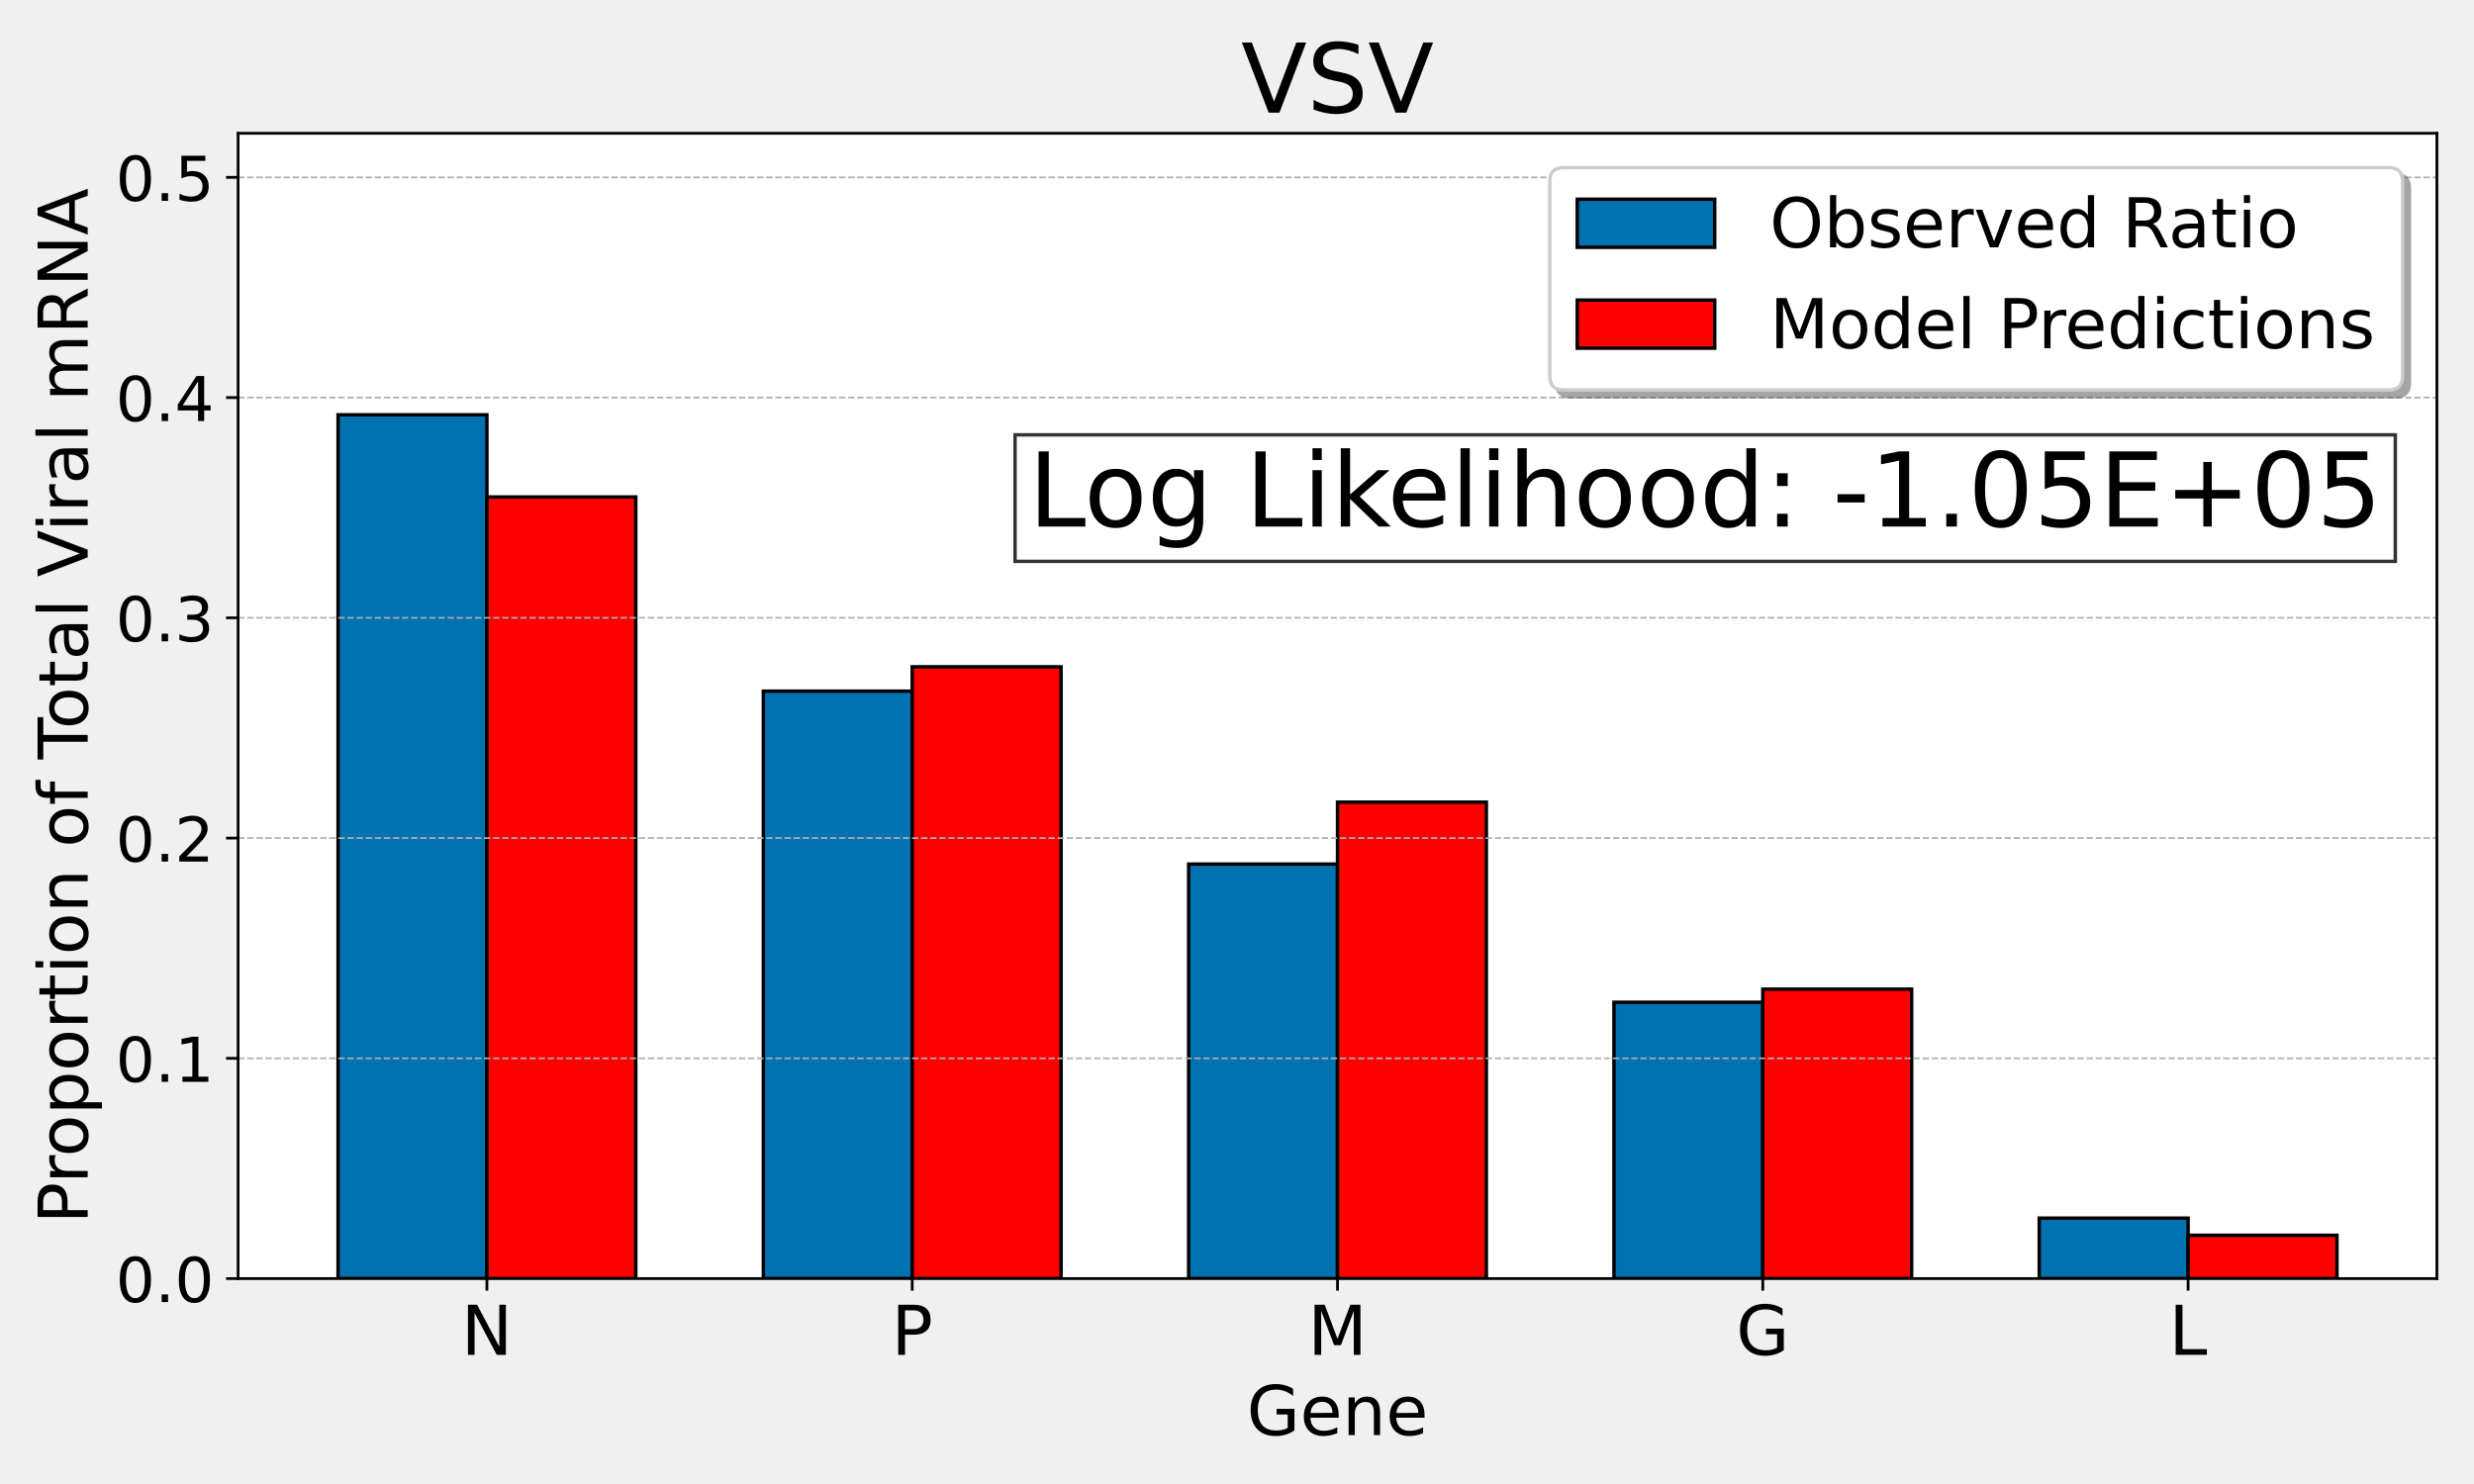
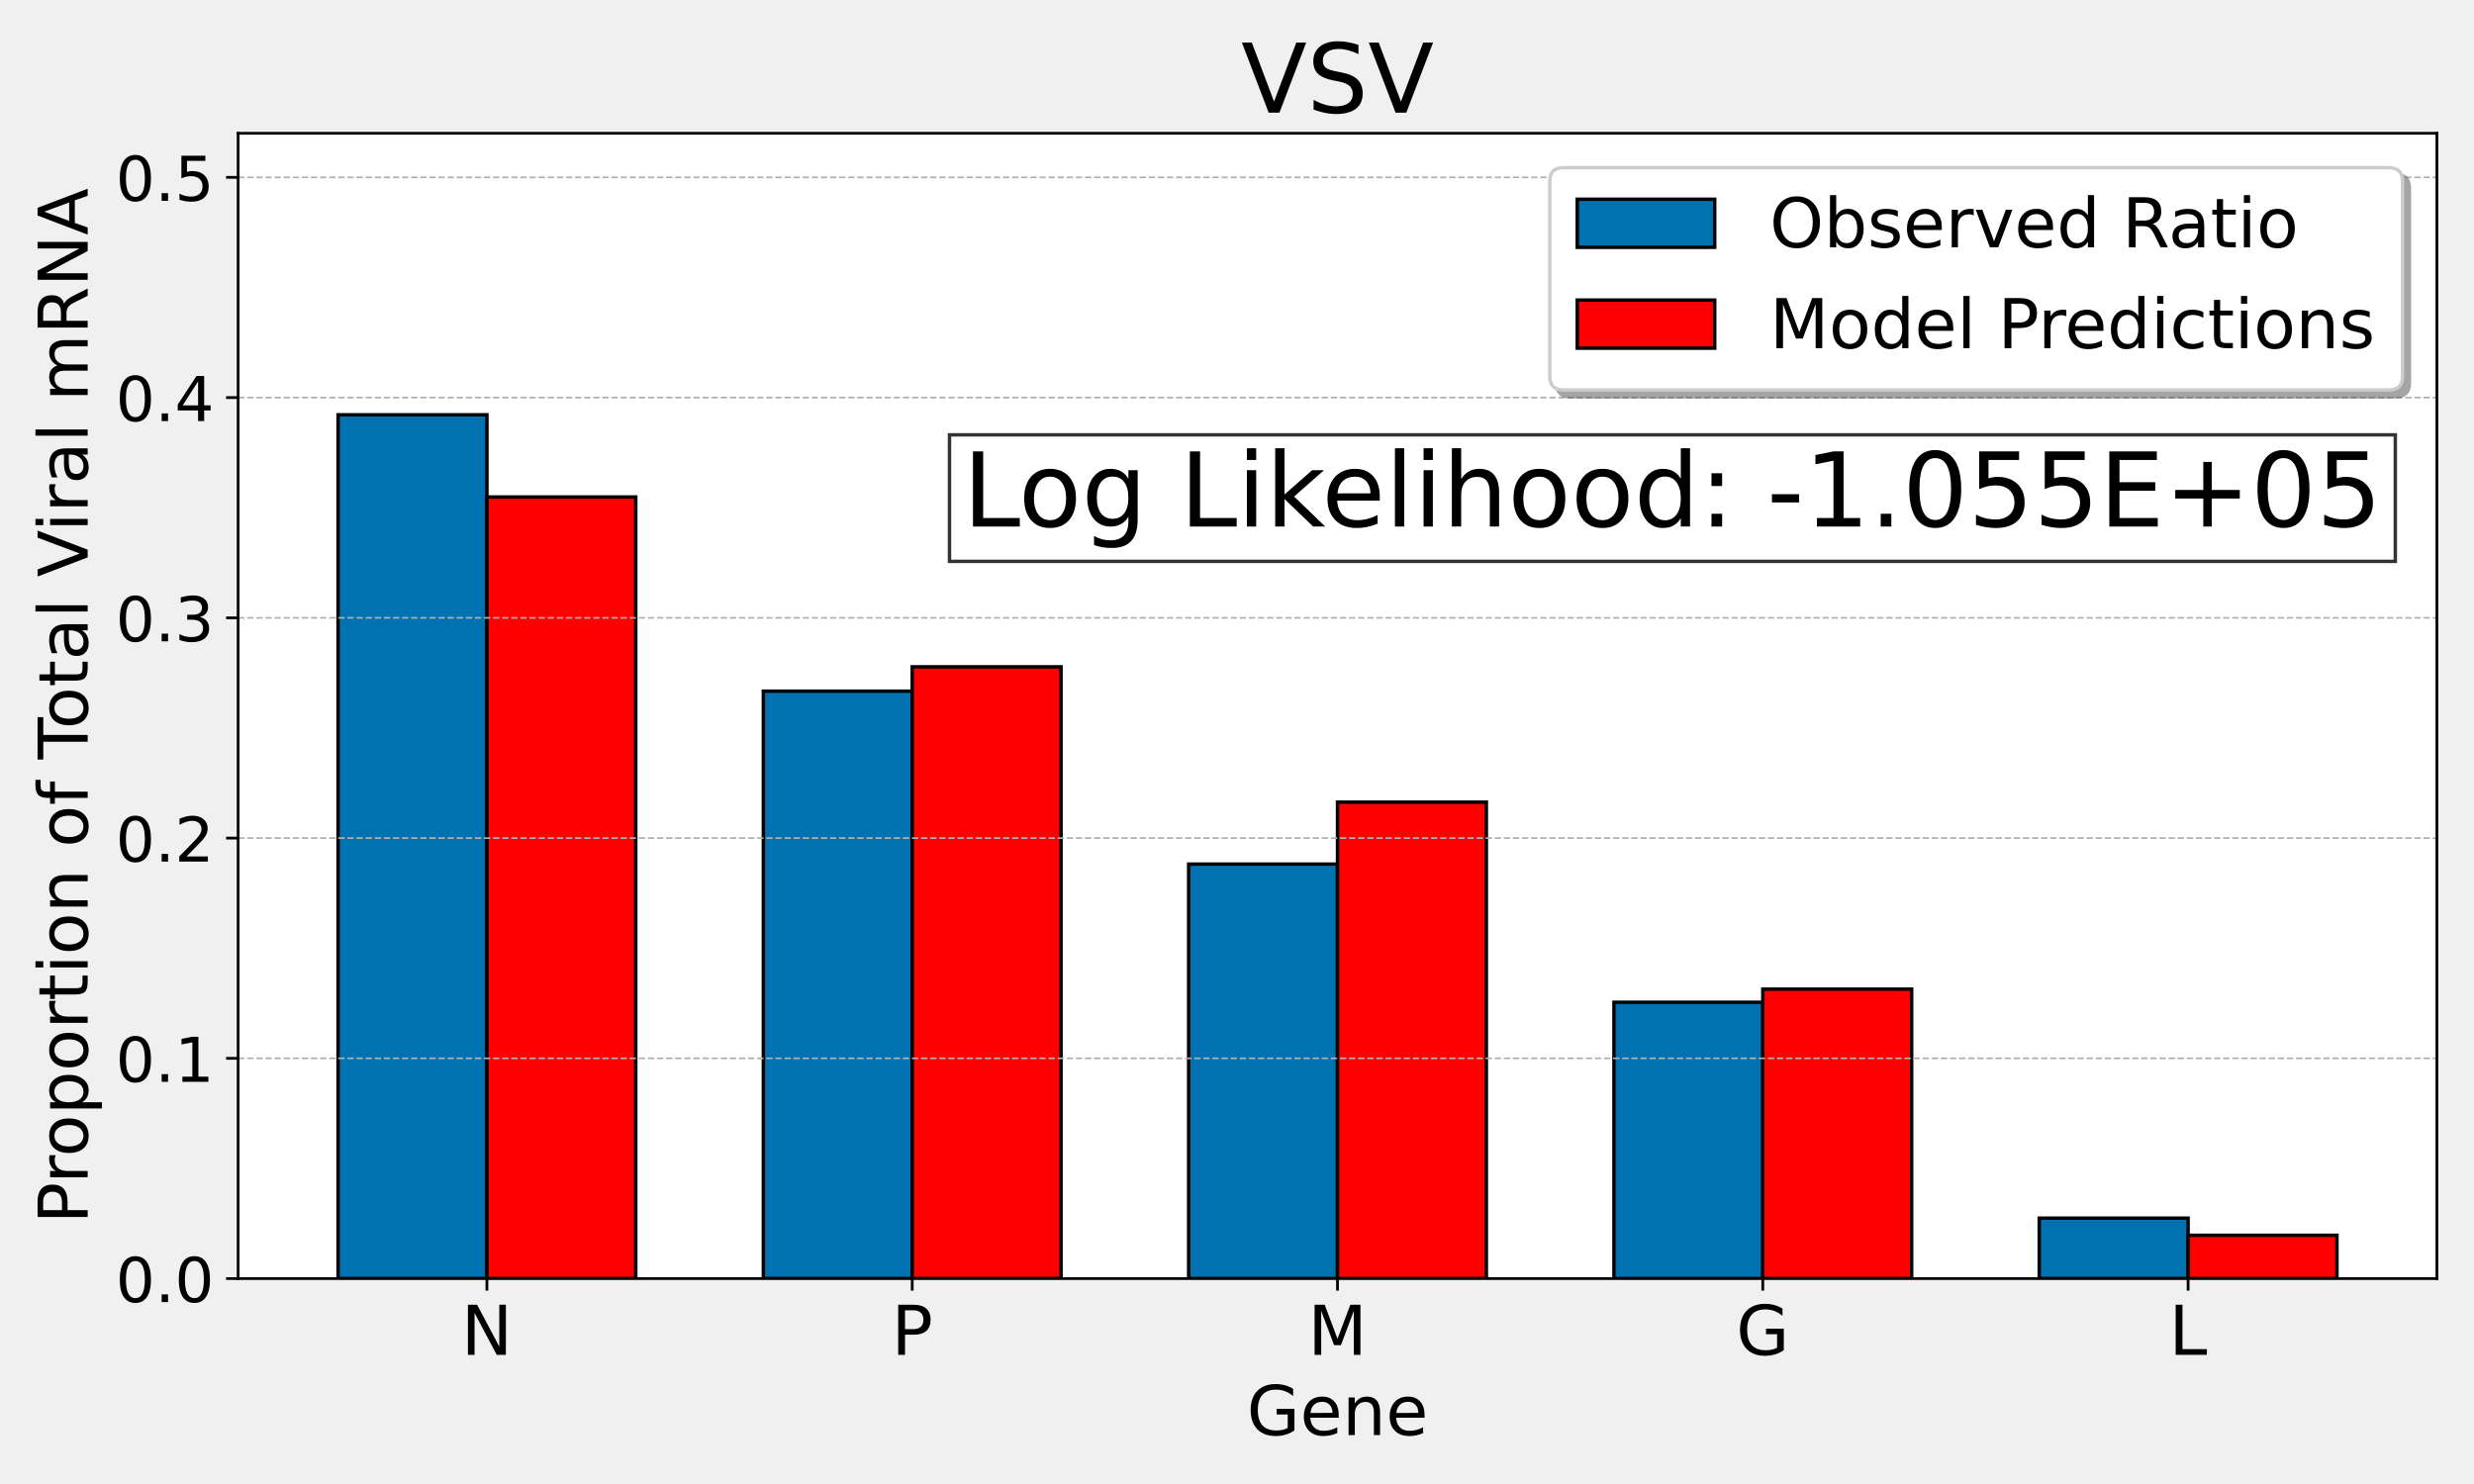
<svg xmlns="http://www.w3.org/2000/svg" xmlns:xlink="http://www.w3.org/1999/xlink" width="720pt" height="432pt" viewBox="0 0 720 432" version="1.1">
  <defs>
    <style type="text/css">*{stroke-linejoin: round; stroke-linecap: butt}</style>
  </defs>
  <g id="figure_1">
    <g id="patch_1">
      <path d="M 0 432  L 720 432  L 720 0  L 0 0  L 0 432  z " style="fill: none" />
    </g>
    <g id="axes_1">
      <g id="patch_2">
        <path d="M 69.3 372.2  L 709.2 372.2  L 709.2 38.8  L 69.3 38.8  z " style="fill: #ffffff" />
      </g>
      <g id="patch_3">
-         <path d="M 98.386 372.2  L 141.706 372.2  L 141.706 120.756  L 98.386 120.756  z " clip-path="url(#p3ef6a6a07a)" style="fill: #0072b2; stroke: #000000; stroke-linejoin: miter" />
+         <path d="M 98.386 372.2  L 141.706 372.2  L 141.706 120.756  L 98.386 120.756  z " clip-path="url(#p1a74d614e2)" style="fill: #0072b2; stroke: #000000; stroke-linejoin: miter" />
      </g>
      <g id="patch_4">
-         <path d="M 222.158 372.2  L 265.478 372.2  L 265.478 201.202  L 222.158 201.202  z " clip-path="url(#p3ef6a6a07a)" style="fill: #0072b2; stroke: #000000; stroke-linejoin: miter" />
+         <path d="M 222.158 372.2  L 265.478 372.2  L 265.478 201.202  L 222.158 201.202  z " clip-path="url(#p1a74d614e2)" style="fill: #0072b2; stroke: #000000; stroke-linejoin: miter" />
      </g>
      <g id="patch_5">
-         <path d="M 345.93 372.2  L 389.25 372.2  L 389.25 251.532  L 345.93 251.532  z " clip-path="url(#p3ef6a6a07a)" style="fill: #0072b2; stroke: #000000; stroke-linejoin: miter" />
+         <path d="M 345.93 372.2  L 389.25 372.2  L 389.25 251.532  L 345.93 251.532  z " clip-path="url(#p1a74d614e2)" style="fill: #0072b2; stroke: #000000; stroke-linejoin: miter" />
      </g>
      <g id="patch_6">
-         <path d="M 469.702 372.2  L 513.022 372.2  L 513.022 291.754  L 469.702 291.754  z " clip-path="url(#p3ef6a6a07a)" style="fill: #0072b2; stroke: #000000; stroke-linejoin: miter" />
+         <path d="M 469.702 372.2  L 513.022 372.2  L 513.022 291.754  L 469.702 291.754  z " clip-path="url(#p1a74d614e2)" style="fill: #0072b2; stroke: #000000; stroke-linejoin: miter" />
      </g>
      <g id="patch_7">
-         <path d="M 593.473 372.2  L 636.794 372.2  L 636.794 354.603  L 593.473 354.603  z " clip-path="url(#p3ef6a6a07a)" style="fill: #0072b2; stroke: #000000; stroke-linejoin: miter" />
+         <path d="M 593.473 372.2  L 636.794 372.2  L 636.794 354.603  L 593.473 354.603  z " clip-path="url(#p1a74d614e2)" style="fill: #0072b2; stroke: #000000; stroke-linejoin: miter" />
      </g>
      <g id="patch_8">
-         <path d="M 141.706 372.2  L 185.027 372.2  L 185.027 144.679  L 141.706 144.679  z " clip-path="url(#p3ef6a6a07a)" style="fill: #ff0000; stroke: #000000; stroke-linejoin: miter" />
+         <path d="M 141.706 372.2  L 185.027 372.2  L 185.027 144.679  L 141.706 144.679  z " clip-path="url(#p1a74d614e2)" style="fill: #ff0000; stroke: #000000; stroke-linejoin: miter" />
      </g>
      <g id="patch_9">
-         <path d="M 265.478 372.2  L 308.798 372.2  L 308.798 194.116  L 265.478 194.116  z " clip-path="url(#p3ef6a6a07a)" style="fill: #ff0000; stroke: #000000; stroke-linejoin: miter" />
+         <path d="M 265.478 372.2  L 308.798 372.2  L 308.798 194.116  L 265.478 194.116  z " clip-path="url(#p1a74d614e2)" style="fill: #ff0000; stroke: #000000; stroke-linejoin: miter" />
      </g>
      <g id="patch_10">
-         <path d="M 389.25 372.2  L 432.57 372.2  L 432.57 233.515  L 389.25 233.515  z " clip-path="url(#p3ef6a6a07a)" style="fill: #ff0000; stroke: #000000; stroke-linejoin: miter" />
+         <path d="M 389.25 372.2  L 432.57 372.2  L 432.57 233.515  L 389.25 233.515  z " clip-path="url(#p1a74d614e2)" style="fill: #ff0000; stroke: #000000; stroke-linejoin: miter" />
      </g>
      <g id="patch_11">
-         <path d="M 513.022 372.2  L 556.342 372.2  L 556.342 287.941  L 513.022 287.941  z " clip-path="url(#p3ef6a6a07a)" style="fill: #ff0000; stroke: #000000; stroke-linejoin: miter" />
+         <path d="M 513.022 372.2  L 556.342 372.2  L 556.342 287.941  L 513.022 287.941  z " clip-path="url(#p1a74d614e2)" style="fill: #ff0000; stroke: #000000; stroke-linejoin: miter" />
      </g>
      <g id="patch_12">
-         <path d="M 636.794 372.2  L 680.114 372.2  L 680.114 359.595  L 636.794 359.595  z " clip-path="url(#p3ef6a6a07a)" style="fill: #ff0000; stroke: #000000; stroke-linejoin: miter" />
+         <path d="M 636.794 372.2  L 680.114 372.2  L 680.114 359.595  L 636.794 359.595  z " clip-path="url(#p1a74d614e2)" style="fill: #ff0000; stroke: #000000; stroke-linejoin: miter" />
      </g>
      <g id="matplotlib.axis_1">
        <g id="xtick_1">
          <g id="line2d_1">
            <defs>
-               <path id="mdb7f38d829" d="M 0 0  L 0 3.5  " style="stroke: #000000; stroke-width: 0.8" />
-             </defs>
-             <g>
-               <use xlink:href="#mdb7f38d829" x="141.706" y="372.2" style="stroke: #000000; stroke-width: 0.8" />
+               <path id="mdb0100db55" d="M 0 0  L 0 3.5  " style="stroke: #000000; stroke-width: 0.8" />
+             </defs>
+             <g>
+               <use xlink:href="#mdb0100db55" x="141.706" y="372.2" style="stroke: #000000; stroke-width: 0.8" />
            </g>
          </g>
          <g id="text_1">
            <g transform="translate(134.2252 394.3969) scale(0.2 -0.2)">
              <defs>
                <path id="DejaVuSans-4e" d="M 628 4666  L 1478 4666  L 3547 763  L 3547 4666  L 4159 4666  L 4159 0  L 3309 0  L 1241 3903  L 1241 0  L 628 0  L 628 4666  z " transform="scale(0.015625)" />
              </defs>
              <use xlink:href="#DejaVuSans-4e" />
            </g>
          </g>
        </g>
        <g id="xtick_2">
          <g id="line2d_2">
            <g>
-               <use xlink:href="#mdb7f38d829" x="265.478" y="372.2" style="stroke: #000000; stroke-width: 0.8" />
+               <use xlink:href="#mdb0100db55" x="265.478" y="372.2" style="stroke: #000000; stroke-width: 0.8" />
            </g>
          </g>
          <g id="text_2">
            <g transform="translate(259.4486 394.3969) scale(0.2 -0.2)">
              <defs>
                <path id="DejaVuSans-50" d="M 1259 4147  L 1259 2394  L 2053 2394  Q 2494 2394 2734 2622  Q 2975 2850 2975 3272  Q 2975 3691 2734 3919  Q 2494 4147 2053 4147  L 1259 4147  z M 628 4666  L 2053 4666  Q 2838 4666 3239 4311  Q 3641 3956 3641 3272  Q 3641 2581 3239 2228  Q 2838 1875 2053 1875  L 1259 1875  L 1259 0  L 628 0  L 628 4666  z " transform="scale(0.015625)" />
              </defs>
              <use xlink:href="#DejaVuSans-50" />
            </g>
          </g>
        </g>
        <g id="xtick_3">
          <g id="line2d_3">
            <g>
-               <use xlink:href="#mdb7f38d829" x="389.25" y="372.2" style="stroke: #000000; stroke-width: 0.8" />
+               <use xlink:href="#mdb0100db55" x="389.25" y="372.2" style="stroke: #000000; stroke-width: 0.8" />
            </g>
          </g>
          <g id="text_3">
            <g transform="translate(380.6219 394.3969) scale(0.2 -0.2)">
              <defs>
                <path id="DejaVuSans-4d" d="M 628 4666  L 1569 4666  L 2759 1491  L 3956 4666  L 4897 4666  L 4897 0  L 4281 0  L 4281 4097  L 3078 897  L 2444 897  L 1241 4097  L 1241 0  L 628 0  L 628 4666  z " transform="scale(0.015625)" />
              </defs>
              <use xlink:href="#DejaVuSans-4d" />
            </g>
          </g>
        </g>
        <g id="xtick_4">
          <g id="line2d_4">
            <g>
-               <use xlink:href="#mdb7f38d829" x="513.022" y="372.2" style="stroke: #000000; stroke-width: 0.8" />
+               <use xlink:href="#mdb0100db55" x="513.022" y="372.2" style="stroke: #000000; stroke-width: 0.8" />
            </g>
          </g>
          <g id="text_4">
            <g transform="translate(505.2733 394.3969) scale(0.2 -0.2)">
              <defs>
                <path id="DejaVuSans-47" d="M 3809 666  L 3809 1919  L 2778 1919  L 2778 2438  L 4434 2438  L 4434 434  Q 4069 175 3628 42  Q 3188 -91 2688 -91  Q 1594 -91 976 548  Q 359 1188 359 2328  Q 359 3472 976 4111  Q 1594 4750 2688 4750  Q 3144 4750 3555 4637  Q 3966 4525 4313 4306  L 4313 3634  Q 3963 3931 3569 4081  Q 3175 4231 2741 4231  Q 1884 4231 1454 3753  Q 1025 3275 1025 2328  Q 1025 1384 1454 906  Q 1884 428 2741 428  Q 3075 428 3337 486  Q 3600 544 3809 666  z " transform="scale(0.015625)" />
              </defs>
              <use xlink:href="#DejaVuSans-47" />
            </g>
          </g>
        </g>
        <g id="xtick_5">
          <g id="line2d_5">
            <g>
-               <use xlink:href="#mdb7f38d829" x="636.794" y="372.2" style="stroke: #000000; stroke-width: 0.8" />
+               <use xlink:href="#mdb0100db55" x="636.794" y="372.2" style="stroke: #000000; stroke-width: 0.8" />
            </g>
          </g>
          <g id="text_5">
            <g transform="translate(631.2216 394.3969) scale(0.2 -0.2)">
              <defs>
                <path id="DejaVuSans-4c" d="M 628 4666  L 1259 4666  L 1259 531  L 3531 531  L 3531 0  L 628 0  L 628 4666  z " transform="scale(0.015625)" />
              </defs>
              <use xlink:href="#DejaVuSans-4c" />
            </g>
          </g>
        </g>
        <g id="text_6">
          <g transform="translate(362.8578 417.7531) scale(0.2 -0.2)">
            <defs>
              <path id="DejaVuSans-65" d="M 3597 1894  L 3597 1613  L 953 1613  Q 991 1019 1311 708  Q 1631 397 2203 397  Q 2534 397 2845 478  Q 3156 559 3463 722  L 3463 178  Q 3153 47 2828 -22  Q 2503 -91 2169 -91  Q 1331 -91 842 396  Q 353 884 353 1716  Q 353 2575 817 3079  Q 1281 3584 2069 3584  Q 2775 3584 3186 3129  Q 3597 2675 3597 1894  z M 3022 2063  Q 3016 2534 2758 2815  Q 2500 3097 2075 3097  Q 1594 3097 1305 2825  Q 1016 2553 972 2059  L 3022 2063  z " transform="scale(0.015625)" />
              <path id="DejaVuSans-6e" d="M 3513 2113  L 3513 0  L 2938 0  L 2938 2094  Q 2938 2591 2744 2837  Q 2550 3084 2163 3084  Q 1697 3084 1428 2787  Q 1159 2491 1159 1978  L 1159 0  L 581 0  L 581 3500  L 1159 3500  L 1159 2956  Q 1366 3272 1645 3428  Q 1925 3584 2291 3584  Q 2894 3584 3203 3211  Q 3513 2838 3513 2113  z " transform="scale(0.015625)" />
            </defs>
            <use xlink:href="#DejaVuSans-47" />
            <use xlink:href="#DejaVuSans-65" x="77.49" />
            <use xlink:href="#DejaVuSans-6e" x="139.014" />
            <use xlink:href="#DejaVuSans-65" x="202.393" />
          </g>
        </g>
      </g>
      <g id="matplotlib.axis_2">
        <g id="ytick_1">
          <g id="line2d_6">
-             <path d="M 69.3 372.2  L 709.2 372.2  " clip-path="url(#p3ef6a6a07a)" style="fill: none; stroke-dasharray: 1.85,0.8; stroke-dashoffset: 0; stroke: #b0b0b0; stroke-width: 0.5" />
+             <path d="M 69.3 372.2  L 709.2 372.2  " clip-path="url(#p1a74d614e2)" style="fill: none; stroke-dasharray: 1.85,0.8; stroke-dashoffset: 0; stroke: #b0b0b0; stroke-width: 0.5" />
          </g>
          <g id="line2d_7">
            <defs>
-               <path id="mc4b5bce4ad" d="M 0 0  L -3.5 0  " style="stroke: #000000; stroke-width: 0.8" />
-             </defs>
-             <g>
-               <use xlink:href="#mc4b5bce4ad" x="69.3" y="372.2" style="stroke: #000000; stroke-width: 0.8" />
+               <path id="md58e95e12b" d="M 0 0  L -3.5 0  " style="stroke: #000000; stroke-width: 0.8" />
+             </defs>
+             <g>
+               <use xlink:href="#md58e95e12b" x="69.3" y="372.2" style="stroke: #000000; stroke-width: 0.8" />
            </g>
          </g>
          <g id="text_7">
            <g transform="translate(33.67437 379.0386) scale(0.18 -0.18)">
              <defs>
                <path id="DejaVuSans-30" d="M 2034 4250  Q 1547 4250 1301 3770  Q 1056 3291 1056 2328  Q 1056 1369 1301 889  Q 1547 409 2034 409  Q 2525 409 2770 889  Q 3016 1369 3016 2328  Q 3016 3291 2770 3770  Q 2525 4250 2034 4250  z M 2034 4750  Q 2819 4750 3233 4129  Q 3647 3509 3647 2328  Q 3647 1150 3233 529  Q 2819 -91 2034 -91  Q 1250 -91 836 529  Q 422 1150 422 2328  Q 422 3509 836 4129  Q 1250 4750 2034 4750  z " transform="scale(0.015625)" />
                <path id="DejaVuSans-2e" d="M 684 794  L 1344 794  L 1344 0  L 684 0  L 684 794  z " transform="scale(0.015625)" />
              </defs>
              <use xlink:href="#DejaVuSans-30" />
              <use xlink:href="#DejaVuSans-2e" x="63.623" />
              <use xlink:href="#DejaVuSans-30" x="95.41" />
            </g>
          </g>
        </g>
        <g id="ytick_2">
          <g id="line2d_8">
-             <path d="M 69.3 308.085  L 709.2 308.085  " clip-path="url(#p3ef6a6a07a)" style="fill: none; stroke-dasharray: 1.85,0.8; stroke-dashoffset: 0; stroke: #b0b0b0; stroke-width: 0.5" />
+             <path d="M 69.3 308.085  L 709.2 308.085  " clip-path="url(#p1a74d614e2)" style="fill: none; stroke-dasharray: 1.85,0.8; stroke-dashoffset: 0; stroke: #b0b0b0; stroke-width: 0.5" />
          </g>
          <g id="line2d_9">
            <g>
-               <use xlink:href="#mc4b5bce4ad" x="69.3" y="308.085" style="stroke: #000000; stroke-width: 0.8" />
+               <use xlink:href="#md58e95e12b" x="69.3" y="308.085" style="stroke: #000000; stroke-width: 0.8" />
            </g>
          </g>
          <g id="text_8">
            <g transform="translate(33.67437 314.9232) scale(0.18 -0.18)">
              <defs>
                <path id="DejaVuSans-31" d="M 794 531  L 1825 531  L 1825 4091  L 703 3866  L 703 4441  L 1819 4666  L 2450 4666  L 2450 531  L 3481 531  L 3481 0  L 794 0  L 794 531  z " transform="scale(0.015625)" />
              </defs>
              <use xlink:href="#DejaVuSans-30" />
              <use xlink:href="#DejaVuSans-2e" x="63.623" />
              <use xlink:href="#DejaVuSans-31" x="95.41" />
            </g>
          </g>
        </g>
        <g id="ytick_3">
          <g id="line2d_10">
-             <path d="M 69.3 243.969  L 709.2 243.969  " clip-path="url(#p3ef6a6a07a)" style="fill: none; stroke-dasharray: 1.85,0.8; stroke-dashoffset: 0; stroke: #b0b0b0; stroke-width: 0.5" />
+             <path d="M 69.3 243.969  L 709.2 243.969  " clip-path="url(#p1a74d614e2)" style="fill: none; stroke-dasharray: 1.85,0.8; stroke-dashoffset: 0; stroke: #b0b0b0; stroke-width: 0.5" />
          </g>
          <g id="line2d_11">
            <g>
-               <use xlink:href="#mc4b5bce4ad" x="69.3" y="243.969" style="stroke: #000000; stroke-width: 0.8" />
+               <use xlink:href="#md58e95e12b" x="69.3" y="243.969" style="stroke: #000000; stroke-width: 0.8" />
            </g>
          </g>
          <g id="text_9">
            <g transform="translate(33.67437 250.8078) scale(0.18 -0.18)">
              <defs>
                <path id="DejaVuSans-32" d="M 1228 531  L 3431 531  L 3431 0  L 469 0  L 469 531  Q 828 903 1448 1529  Q 2069 2156 2228 2338  Q 2531 2678 2651 2914  Q 2772 3150 2772 3378  Q 2772 3750 2511 3984  Q 2250 4219 1831 4219  Q 1534 4219 1204 4116  Q 875 4013 500 3803  L 500 4441  Q 881 4594 1212 4672  Q 1544 4750 1819 4750  Q 2544 4750 2975 4387  Q 3406 4025 3406 3419  Q 3406 3131 3298 2873  Q 3191 2616 2906 2266  Q 2828 2175 2409 1742  Q 1991 1309 1228 531  z " transform="scale(0.015625)" />
              </defs>
              <use xlink:href="#DejaVuSans-30" />
              <use xlink:href="#DejaVuSans-2e" x="63.623" />
              <use xlink:href="#DejaVuSans-32" x="95.41" />
            </g>
          </g>
        </g>
        <g id="ytick_4">
          <g id="line2d_12">
-             <path d="M 69.3 179.854  L 709.2 179.854  " clip-path="url(#p3ef6a6a07a)" style="fill: none; stroke-dasharray: 1.85,0.8; stroke-dashoffset: 0; stroke: #b0b0b0; stroke-width: 0.5" />
+             <path d="M 69.3 179.854  L 709.2 179.854  " clip-path="url(#p1a74d614e2)" style="fill: none; stroke-dasharray: 1.85,0.8; stroke-dashoffset: 0; stroke: #b0b0b0; stroke-width: 0.5" />
          </g>
          <g id="line2d_13">
            <g>
-               <use xlink:href="#mc4b5bce4ad" x="69.3" y="179.854" style="stroke: #000000; stroke-width: 0.8" />
+               <use xlink:href="#md58e95e12b" x="69.3" y="179.854" style="stroke: #000000; stroke-width: 0.8" />
            </g>
          </g>
          <g id="text_10">
            <g transform="translate(33.67437 186.6924) scale(0.18 -0.18)">
              <defs>
                <path id="DejaVuSans-33" d="M 2597 2516  Q 3050 2419 3304 2112  Q 3559 1806 3559 1356  Q 3559 666 3084 287  Q 2609 -91 1734 -91  Q 1441 -91 1130 -33  Q 819 25 488 141  L 488 750  Q 750 597 1062 519  Q 1375 441 1716 441  Q 2309 441 2620 675  Q 2931 909 2931 1356  Q 2931 1769 2642 2001  Q 2353 2234 1838 2234  L 1294 2234  L 1294 2753  L 1863 2753  Q 2328 2753 2575 2939  Q 2822 3125 2822 3475  Q 2822 3834 2567 4026  Q 2313 4219 1838 4219  Q 1578 4219 1281 4162  Q 984 4106 628 3988  L 628 4550  Q 988 4650 1302 4700  Q 1616 4750 1894 4750  Q 2613 4750 3031 4423  Q 3450 4097 3450 3541  Q 3450 3153 3228 2886  Q 3006 2619 2597 2516  z " transform="scale(0.015625)" />
              </defs>
              <use xlink:href="#DejaVuSans-30" />
              <use xlink:href="#DejaVuSans-2e" x="63.623" />
              <use xlink:href="#DejaVuSans-33" x="95.41" />
            </g>
          </g>
        </g>
        <g id="ytick_5">
          <g id="line2d_14">
-             <path d="M 69.3 115.738  L 709.2 115.738  " clip-path="url(#p3ef6a6a07a)" style="fill: none; stroke-dasharray: 1.85,0.8; stroke-dashoffset: 0; stroke: #b0b0b0; stroke-width: 0.5" />
+             <path d="M 69.3 115.738  L 709.2 115.738  " clip-path="url(#p1a74d614e2)" style="fill: none; stroke-dasharray: 1.85,0.8; stroke-dashoffset: 0; stroke: #b0b0b0; stroke-width: 0.5" />
          </g>
          <g id="line2d_15">
            <g>
-               <use xlink:href="#mc4b5bce4ad" x="69.3" y="115.738" style="stroke: #000000; stroke-width: 0.8" />
+               <use xlink:href="#md58e95e12b" x="69.3" y="115.738" style="stroke: #000000; stroke-width: 0.8" />
            </g>
          </g>
          <g id="text_11">
            <g transform="translate(33.67437 122.5771) scale(0.18 -0.18)">
              <defs>
                <path id="DejaVuSans-34" d="M 2419 4116  L 825 1625  L 2419 1625  L 2419 4116  z M 2253 4666  L 3047 4666  L 3047 1625  L 3713 1625  L 3713 1100  L 3047 1100  L 3047 0  L 2419 0  L 2419 1100  L 313 1100  L 313 1709  L 2253 4666  z " transform="scale(0.015625)" />
              </defs>
              <use xlink:href="#DejaVuSans-30" />
              <use xlink:href="#DejaVuSans-2e" x="63.623" />
              <use xlink:href="#DejaVuSans-34" x="95.41" />
            </g>
          </g>
        </g>
        <g id="ytick_6">
          <g id="line2d_16">
-             <path d="M 69.3 51.623  L 709.2 51.623  " clip-path="url(#p3ef6a6a07a)" style="fill: none; stroke-dasharray: 1.85,0.8; stroke-dashoffset: 0; stroke: #b0b0b0; stroke-width: 0.5" />
+             <path d="M 69.3 51.623  L 709.2 51.623  " clip-path="url(#p1a74d614e2)" style="fill: none; stroke-dasharray: 1.85,0.8; stroke-dashoffset: 0; stroke: #b0b0b0; stroke-width: 0.5" />
          </g>
          <g id="line2d_17">
            <g>
-               <use xlink:href="#mc4b5bce4ad" x="69.3" y="51.623" style="stroke: #000000; stroke-width: 0.8" />
+               <use xlink:href="#md58e95e12b" x="69.3" y="51.623" style="stroke: #000000; stroke-width: 0.8" />
            </g>
          </g>
          <g id="text_12">
            <g transform="translate(33.67437 58.46167) scale(0.18 -0.18)">
              <defs>
                <path id="DejaVuSans-35" d="M 691 4666  L 3169 4666  L 3169 4134  L 1269 4134  L 1269 2991  Q 1406 3038 1543 3061  Q 1681 3084 1819 3084  Q 2600 3084 3056 2656  Q 3513 2228 3513 1497  Q 3513 744 3044 326  Q 2575 -91 1722 -91  Q 1428 -91 1123 -41  Q 819 9 494 109  L 494 744  Q 775 591 1075 516  Q 1375 441 1709 441  Q 2250 441 2565 725  Q 2881 1009 2881 1497  Q 2881 1984 2565 2268  Q 2250 2553 1709 2553  Q 1456 2553 1204 2497  Q 953 2441 691 2322  L 691 4666  z " transform="scale(0.015625)" />
              </defs>
              <use xlink:href="#DejaVuSans-30" />
              <use xlink:href="#DejaVuSans-2e" x="63.623" />
              <use xlink:href="#DejaVuSans-35" x="95.41" />
            </g>
          </g>
        </g>
        <g id="text_13">
          <g transform="translate(25.515 356.2188) rotate(-90) scale(0.2 -0.2)">
            <defs>
              <path id="DejaVuSans-72" d="M 2631 2963  Q 2534 3019 2420 3045  Q 2306 3072 2169 3072  Q 1681 3072 1420 2755  Q 1159 2438 1159 1844  L 1159 0  L 581 0  L 581 3500  L 1159 3500  L 1159 2956  Q 1341 3275 1631 3429  Q 1922 3584 2338 3584  Q 2397 3584 2469 3576  Q 2541 3569 2628 3553  L 2631 2963  z " transform="scale(0.015625)" />
              <path id="DejaVuSans-6f" d="M 1959 3097  Q 1497 3097 1228 2736  Q 959 2375 959 1747  Q 959 1119 1226 758  Q 1494 397 1959 397  Q 2419 397 2687 759  Q 2956 1122 2956 1747  Q 2956 2369 2687 2733  Q 2419 3097 1959 3097  z M 1959 3584  Q 2709 3584 3137 3096  Q 3566 2609 3566 1747  Q 3566 888 3137 398  Q 2709 -91 1959 -91  Q 1206 -91 779 398  Q 353 888 353 1747  Q 353 2609 779 3096  Q 1206 3584 1959 3584  z " transform="scale(0.015625)" />
              <path id="DejaVuSans-70" d="M 1159 525  L 1159 -1331  L 581 -1331  L 581 3500  L 1159 3500  L 1159 2969  Q 1341 3281 1617 3432  Q 1894 3584 2278 3584  Q 2916 3584 3314 3078  Q 3713 2572 3713 1747  Q 3713 922 3314 415  Q 2916 -91 2278 -91  Q 1894 -91 1617 61  Q 1341 213 1159 525  z M 3116 1747  Q 3116 2381 2855 2742  Q 2594 3103 2138 3103  Q 1681 3103 1420 2742  Q 1159 2381 1159 1747  Q 1159 1113 1420 752  Q 1681 391 2138 391  Q 2594 391 2855 752  Q 3116 1113 3116 1747  z " transform="scale(0.015625)" />
              <path id="DejaVuSans-74" d="M 1172 4494  L 1172 3500  L 2356 3500  L 2356 3053  L 1172 3053  L 1172 1153  Q 1172 725 1289 603  Q 1406 481 1766 481  L 2356 481  L 2356 0  L 1766 0  Q 1100 0 847 248  Q 594 497 594 1153  L 594 3053  L 172 3053  L 172 3500  L 594 3500  L 594 4494  L 1172 4494  z " transform="scale(0.015625)" />
              <path id="DejaVuSans-69" d="M 603 3500  L 1178 3500  L 1178 0  L 603 0  L 603 3500  z M 603 4863  L 1178 4863  L 1178 4134  L 603 4134  L 603 4863  z " transform="scale(0.015625)" />
              <path id="DejaVuSans-20" transform="scale(0.015625)" />
              <path id="DejaVuSans-66" d="M 2375 4863  L 2375 4384  L 1825 4384  Q 1516 4384 1395 4259  Q 1275 4134 1275 3809  L 1275 3500  L 2222 3500  L 2222 3053  L 1275 3053  L 1275 0  L 697 0  L 697 3053  L 147 3053  L 147 3500  L 697 3500  L 697 3744  Q 697 4328 969 4595  Q 1241 4863 1831 4863  L 2375 4863  z " transform="scale(0.015625)" />
              <path id="DejaVuSans-54" d="M -19 4666  L 3928 4666  L 3928 4134  L 2272 4134  L 2272 0  L 1638 0  L 1638 4134  L -19 4134  L -19 4666  z " transform="scale(0.015625)" />
              <path id="DejaVuSans-61" d="M 2194 1759  Q 1497 1759 1228 1600  Q 959 1441 959 1056  Q 959 750 1161 570  Q 1363 391 1709 391  Q 2188 391 2477 730  Q 2766 1069 2766 1631  L 2766 1759  L 2194 1759  z M 3341 1997  L 3341 0  L 2766 0  L 2766 531  Q 2569 213 2275 61  Q 1981 -91 1556 -91  Q 1019 -91 701 211  Q 384 513 384 1019  Q 384 1609 779 1909  Q 1175 2209 1959 2209  L 2766 2209  L 2766 2266  Q 2766 2663 2505 2880  Q 2244 3097 1772 3097  Q 1472 3097 1187 3025  Q 903 2953 641 2809  L 641 3341  Q 956 3463 1253 3523  Q 1550 3584 1831 3584  Q 2591 3584 2966 3190  Q 3341 2797 3341 1997  z " transform="scale(0.015625)" />
              <path id="DejaVuSans-6c" d="M 603 4863  L 1178 4863  L 1178 0  L 603 0  L 603 4863  z " transform="scale(0.015625)" />
              <path id="DejaVuSans-56" d="M 1831 0  L 50 4666  L 709 4666  L 2188 738  L 3669 4666  L 4325 4666  L 2547 0  L 1831 0  z " transform="scale(0.015625)" />
              <path id="DejaVuSans-6d" d="M 3328 2828  Q 3544 3216 3844 3400  Q 4144 3584 4550 3584  Q 5097 3584 5394 3201  Q 5691 2819 5691 2113  L 5691 0  L 5113 0  L 5113 2094  Q 5113 2597 4934 2840  Q 4756 3084 4391 3084  Q 3944 3084 3684 2787  Q 3425 2491 3425 1978  L 3425 0  L 2847 0  L 2847 2094  Q 2847 2600 2669 2842  Q 2491 3084 2119 3084  Q 1678 3084 1418 2786  Q 1159 2488 1159 1978  L 1159 0  L 581 0  L 581 3500  L 1159 3500  L 1159 2956  Q 1356 3278 1631 3431  Q 1906 3584 2284 3584  Q 2666 3584 2933 3390  Q 3200 3197 3328 2828  z " transform="scale(0.015625)" />
              <path id="DejaVuSans-52" d="M 2841 2188  Q 3044 2119 3236 1894  Q 3428 1669 3622 1275  L 4263 0  L 3584 0  L 2988 1197  Q 2756 1666 2539 1819  Q 2322 1972 1947 1972  L 1259 1972  L 1259 0  L 628 0  L 628 4666  L 2053 4666  Q 2853 4666 3247 4331  Q 3641 3997 3641 3322  Q 3641 2881 3436 2590  Q 3231 2300 2841 2188  z M 1259 4147  L 1259 2491  L 2053 2491  Q 2509 2491 2742 2702  Q 2975 2913 2975 3322  Q 2975 3731 2742 3939  Q 2509 4147 2053 4147  L 1259 4147  z " transform="scale(0.015625)" />
              <path id="DejaVuSans-41" d="M 2188 4044  L 1331 1722  L 3047 1722  L 2188 4044  z M 1831 4666  L 2547 4666  L 4325 0  L 3669 0  L 3244 1197  L 1141 1197  L 716 0  L 50 0  L 1831 4666  z " transform="scale(0.015625)" />
            </defs>
            <use xlink:href="#DejaVuSans-50" />
            <use xlink:href="#DejaVuSans-72" x="58.553" />
            <use xlink:href="#DejaVuSans-6f" x="97.416" />
            <use xlink:href="#DejaVuSans-70" x="158.598" />
            <use xlink:href="#DejaVuSans-6f" x="222.074" />
            <use xlink:href="#DejaVuSans-72" x="283.256" />
            <use xlink:href="#DejaVuSans-74" x="324.369" />
            <use xlink:href="#DejaVuSans-69" x="363.578" />
            <use xlink:href="#DejaVuSans-6f" x="391.361" />
            <use xlink:href="#DejaVuSans-6e" x="452.543" />
            <use xlink:href="#DejaVuSans-20" x="515.922" />
            <use xlink:href="#DejaVuSans-6f" x="547.709" />
            <use xlink:href="#DejaVuSans-66" x="608.891" />
            <use xlink:href="#DejaVuSans-20" x="644.096" />
            <use xlink:href="#DejaVuSans-54" x="675.883" />
            <use xlink:href="#DejaVuSans-6f" x="719.967" />
            <use xlink:href="#DejaVuSans-74" x="781.148" />
            <use xlink:href="#DejaVuSans-61" x="820.357" />
            <use xlink:href="#DejaVuSans-6c" x="881.637" />
            <use xlink:href="#DejaVuSans-20" x="909.42" />
            <use xlink:href="#DejaVuSans-56" x="941.207" />
            <use xlink:href="#DejaVuSans-69" x="1007.365" />
            <use xlink:href="#DejaVuSans-72" x="1035.148" />
            <use xlink:href="#DejaVuSans-61" x="1076.262" />
            <use xlink:href="#DejaVuSans-6c" x="1137.541" />
            <use xlink:href="#DejaVuSans-20" x="1165.324" />
            <use xlink:href="#DejaVuSans-6d" x="1197.111" />
            <use xlink:href="#DejaVuSans-52" x="1294.523" />
            <use xlink:href="#DejaVuSans-4e" x="1364.006" />
            <use xlink:href="#DejaVuSans-41" x="1438.811" />
          </g>
        </g>
      </g>
      <g id="patch_13">
        <path d="M 69.3 372.2  L 69.3 38.8  " style="fill: none; stroke: #000000; stroke-width: 0.8; stroke-linejoin: miter; stroke-linecap: square" />
      </g>
      <g id="patch_14">
        <path d="M 709.2 372.2  L 709.2 38.8  " style="fill: none; stroke: #000000; stroke-width: 0.8; stroke-linejoin: miter; stroke-linecap: square" />
      </g>
      <g id="patch_15">
        <path d="M 69.3 372.2  L 709.2 372.2  " style="fill: none; stroke: #000000; stroke-width: 0.8; stroke-linejoin: miter; stroke-linecap: square" />
      </g>
      <g id="patch_16">
        <path d="M 69.3 38.8  L 709.2 38.8  " style="fill: none; stroke: #000000; stroke-width: 0.8; stroke-linejoin: miter; stroke-linecap: square" />
      </g>
      <g id="text_14">
        <g id="patch_17">
-           <path d="M 295.412 163.419  L 697.102 163.419  L 697.102 126.585  L 295.412 126.585  z " style="fill: #ffffff; opacity: 0.8; stroke: #000000; stroke-linejoin: miter" />
-         </g>
-         <g transform="translate(299.3119 153.2803) scale(0.3 -0.3)">
+           <path d="M 276.324 163.419  L 697.102 163.419  L 697.102 126.585  L 276.324 126.585  z " style="fill: #ffffff; opacity: 0.8; stroke: #000000; stroke-linejoin: miter" />
+         </g>
+         <g transform="translate(280.2244 153.2803) scale(0.3 -0.3)">
          <defs>
            <path id="DejaVuSans-67" d="M 2906 1791  Q 2906 2416 2648 2759  Q 2391 3103 1925 3103  Q 1463 3103 1205 2759  Q 947 2416 947 1791  Q 947 1169 1205 825  Q 1463 481 1925 481  Q 2391 481 2648 825  Q 2906 1169 2906 1791  z M 3481 434  Q 3481 -459 3084 -895  Q 2688 -1331 1869 -1331  Q 1566 -1331 1297 -1286  Q 1028 -1241 775 -1147  L 775 -588  Q 1028 -725 1275 -790  Q 1522 -856 1778 -856  Q 2344 -856 2625 -561  Q 2906 -266 2906 331  L 2906 616  Q 2728 306 2450 153  Q 2172 0 1784 0  Q 1141 0 747 490  Q 353 981 353 1791  Q 353 2603 747 3093  Q 1141 3584 1784 3584  Q 2172 3584 2450 3431  Q 2728 3278 2906 2969  L 2906 3500  L 3481 3500  L 3481 434  z " transform="scale(0.015625)" />
            <path id="DejaVuSans-6b" d="M 581 4863  L 1159 4863  L 1159 1991  L 2875 3500  L 3609 3500  L 1753 1863  L 3688 0  L 2938 0  L 1159 1709  L 1159 0  L 581 0  L 581 4863  z " transform="scale(0.015625)" />
            <path id="DejaVuSans-68" d="M 3513 2113  L 3513 0  L 2938 0  L 2938 2094  Q 2938 2591 2744 2837  Q 2550 3084 2163 3084  Q 1697 3084 1428 2787  Q 1159 2491 1159 1978  L 1159 0  L 581 0  L 581 4863  L 1159 4863  L 1159 2956  Q 1366 3272 1645 3428  Q 1925 3584 2291 3584  Q 2894 3584 3203 3211  Q 3513 2838 3513 2113  z " transform="scale(0.015625)" />
            <path id="DejaVuSans-64" d="M 2906 2969  L 2906 4863  L 3481 4863  L 3481 0  L 2906 0  L 2906 525  Q 2725 213 2448 61  Q 2172 -91 1784 -91  Q 1150 -91 751 415  Q 353 922 353 1747  Q 353 2572 751 3078  Q 1150 3584 1784 3584  Q 2172 3584 2448 3432  Q 2725 3281 2906 2969  z M 947 1747  Q 947 1113 1208 752  Q 1469 391 1925 391  Q 2381 391 2643 752  Q 2906 1113 2906 1747  Q 2906 2381 2643 2742  Q 2381 3103 1925 3103  Q 1469 3103 1208 2742  Q 947 2381 947 1747  z " transform="scale(0.015625)" />
            <path id="DejaVuSans-3a" d="M 750 794  L 1409 794  L 1409 0  L 750 0  L 750 794  z M 750 3309  L 1409 3309  L 1409 2516  L 750 2516  L 750 3309  z " transform="scale(0.015625)" />
            <path id="DejaVuSans-2d" d="M 313 2009  L 1997 2009  L 1997 1497  L 313 1497  L 313 2009  z " transform="scale(0.015625)" />
            <path id="DejaVuSans-45" d="M 628 4666  L 3578 4666  L 3578 4134  L 1259 4134  L 1259 2753  L 3481 2753  L 3481 2222  L 1259 2222  L 1259 531  L 3634 531  L 3634 0  L 628 0  L 628 4666  z " transform="scale(0.015625)" />
            <path id="DejaVuSans-2b" d="M 2944 4013  L 2944 2272  L 4684 2272  L 4684 1741  L 2944 1741  L 2944 0  L 2419 0  L 2419 1741  L 678 1741  L 678 2272  L 2419 2272  L 2419 4013  L 2944 4013  z " transform="scale(0.015625)" />
          </defs>
          <use xlink:href="#DejaVuSans-4c" />
          <use xlink:href="#DejaVuSans-6f" x="53.963" />
          <use xlink:href="#DejaVuSans-67" x="115.145" />
          <use xlink:href="#DejaVuSans-20" x="178.621" />
          <use xlink:href="#DejaVuSans-4c" x="210.408" />
          <use xlink:href="#DejaVuSans-69" x="266.121" />
          <use xlink:href="#DejaVuSans-6b" x="293.904" />
          <use xlink:href="#DejaVuSans-65" x="348.189" />
          <use xlink:href="#DejaVuSans-6c" x="409.713" />
          <use xlink:href="#DejaVuSans-69" x="437.496" />
          <use xlink:href="#DejaVuSans-68" x="465.279" />
          <use xlink:href="#DejaVuSans-6f" x="528.658" />
          <use xlink:href="#DejaVuSans-6f" x="589.84" />
          <use xlink:href="#DejaVuSans-64" x="651.021" />
          <use xlink:href="#DejaVuSans-3a" x="714.498" />
          <use xlink:href="#DejaVuSans-20" x="748.189" />
          <use xlink:href="#DejaVuSans-2d" x="779.977" />
          <use xlink:href="#DejaVuSans-31" x="816.061" />
          <use xlink:href="#DejaVuSans-2e" x="879.684" />
          <use xlink:href="#DejaVuSans-30" x="911.471" />
          <use xlink:href="#DejaVuSans-35" x="975.094" />
-           <use xlink:href="#DejaVuSans-45" x="1038.717" />
-           <use xlink:href="#DejaVuSans-2b" x="1101.9" />
-           <use xlink:href="#DejaVuSans-30" x="1185.689" />
-           <use xlink:href="#DejaVuSans-35" x="1249.312" />
+           <use xlink:href="#DejaVuSans-35" x="1038.717" />
+           <use xlink:href="#DejaVuSans-45" x="1102.34" />
+           <use xlink:href="#DejaVuSans-2b" x="1165.523" />
+           <use xlink:href="#DejaVuSans-30" x="1249.312" />
+           <use xlink:href="#DejaVuSans-35" x="1312.936" />
        </g>
      </g>
      <g id="text_15">
        <g transform="translate(361.2084 32.8) scale(0.28 -0.28)">
          <defs>
            <path id="DejaVuSans-53" d="M 3425 4513  L 3425 3897  Q 3066 4069 2747 4153  Q 2428 4238 2131 4238  Q 1616 4238 1336 4038  Q 1056 3838 1056 3469  Q 1056 3159 1242 3001  Q 1428 2844 1947 2747  L 2328 2669  Q 3034 2534 3370 2195  Q 3706 1856 3706 1288  Q 3706 609 3251 259  Q 2797 -91 1919 -91  Q 1588 -91 1214 -16  Q 841 59 441 206  L 441 856  Q 825 641 1194 531  Q 1563 422 1919 422  Q 2459 422 2753 634  Q 3047 847 3047 1241  Q 3047 1584 2836 1778  Q 2625 1972 2144 2069  L 1759 2144  Q 1053 2284 737 2584  Q 422 2884 422 3419  Q 422 4038 858 4394  Q 1294 4750 2059 4750  Q 2388 4750 2728 4690  Q 3069 4631 3425 4513  z " transform="scale(0.015625)" />
          </defs>
          <use xlink:href="#DejaVuSans-56" />
          <use xlink:href="#DejaVuSans-53" x="68.408" />
          <use xlink:href="#DejaVuSans-56" x="131.885" />
        </g>
      </g>
      <g id="legend_1">
        <g id="patch_18">
          <path d="M 457.025 115.513  L 697.2 115.513  Q 701.2 115.513 701.2 111.513  L 701.2 54.8  Q 701.2 50.8 697.2 50.8  L 457.025 50.8  Q 453.025 50.8 453.025 54.8  L 453.025 111.513  Q 453.025 115.513 457.025 115.513  z " style="fill: #4c4c4c; opacity: 0.5; stroke: #4c4c4c; stroke-linejoin: miter" />
        </g>
        <g id="patch_19">
          <path d="M 455.025 113.513  L 695.2 113.513  Q 699.2 113.513 699.2 109.513  L 699.2 52.8  Q 699.2 48.8 695.2 48.8  L 455.025 48.8  Q 451.025 48.8 451.025 52.8  L 451.025 109.513  Q 451.025 113.513 455.025 113.513  z " style="fill: #ffffff; stroke: #cccccc; stroke-linejoin: miter" />
        </g>
        <g id="patch_20">
          <path d="M 459.025 71.997  L 499.025 71.997  L 499.025 57.997  L 459.025 57.997  z " style="fill: #0072b2; stroke: #000000; stroke-linejoin: miter" />
        </g>
        <g id="text_16">
          <g transform="translate(515.025 71.99688) scale(0.2 -0.2)">
            <defs>
              <path id="DejaVuSans-4f" d="M 2522 4238  Q 1834 4238 1429 3725  Q 1025 3213 1025 2328  Q 1025 1447 1429 934  Q 1834 422 2522 422  Q 3209 422 3611 934  Q 4013 1447 4013 2328  Q 4013 3213 3611 3725  Q 3209 4238 2522 4238  z M 2522 4750  Q 3503 4750 4090 4092  Q 4678 3434 4678 2328  Q 4678 1225 4090 567  Q 3503 -91 2522 -91  Q 1538 -91 948 565  Q 359 1222 359 2328  Q 359 3434 948 4092  Q 1538 4750 2522 4750  z " transform="scale(0.015625)" />
              <path id="DejaVuSans-62" d="M 3116 1747  Q 3116 2381 2855 2742  Q 2594 3103 2138 3103  Q 1681 3103 1420 2742  Q 1159 2381 1159 1747  Q 1159 1113 1420 752  Q 1681 391 2138 391  Q 2594 391 2855 752  Q 3116 1113 3116 1747  z M 1159 2969  Q 1341 3281 1617 3432  Q 1894 3584 2278 3584  Q 2916 3584 3314 3078  Q 3713 2572 3713 1747  Q 3713 922 3314 415  Q 2916 -91 2278 -91  Q 1894 -91 1617 61  Q 1341 213 1159 525  L 1159 0  L 581 0  L 581 4863  L 1159 4863  L 1159 2969  z " transform="scale(0.015625)" />
              <path id="DejaVuSans-73" d="M 2834 3397  L 2834 2853  Q 2591 2978 2328 3040  Q 2066 3103 1784 3103  Q 1356 3103 1142 2972  Q 928 2841 928 2578  Q 928 2378 1081 2264  Q 1234 2150 1697 2047  L 1894 2003  Q 2506 1872 2764 1633  Q 3022 1394 3022 966  Q 3022 478 2636 193  Q 2250 -91 1575 -91  Q 1294 -91 989 -36  Q 684 19 347 128  L 347 722  Q 666 556 975 473  Q 1284 391 1588 391  Q 1994 391 2212 530  Q 2431 669 2431 922  Q 2431 1156 2273 1281  Q 2116 1406 1581 1522  L 1381 1569  Q 847 1681 609 1914  Q 372 2147 372 2553  Q 372 3047 722 3315  Q 1072 3584 1716 3584  Q 2034 3584 2315 3537  Q 2597 3491 2834 3397  z " transform="scale(0.015625)" />
              <path id="DejaVuSans-76" d="M 191 3500  L 800 3500  L 1894 563  L 2988 3500  L 3597 3500  L 2284 0  L 1503 0  L 191 3500  z " transform="scale(0.015625)" />
            </defs>
            <use xlink:href="#DejaVuSans-4f" />
            <use xlink:href="#DejaVuSans-62" x="78.711" />
            <use xlink:href="#DejaVuSans-73" x="142.188" />
            <use xlink:href="#DejaVuSans-65" x="194.287" />
            <use xlink:href="#DejaVuSans-72" x="255.811" />
            <use xlink:href="#DejaVuSans-76" x="296.924" />
            <use xlink:href="#DejaVuSans-65" x="356.104" />
            <use xlink:href="#DejaVuSans-64" x="417.627" />
            <use xlink:href="#DejaVuSans-20" x="481.104" />
            <use xlink:href="#DejaVuSans-52" x="512.891" />
            <use xlink:href="#DejaVuSans-61" x="580.123" />
            <use xlink:href="#DejaVuSans-74" x="641.402" />
            <use xlink:href="#DejaVuSans-69" x="680.611" />
            <use xlink:href="#DejaVuSans-6f" x="708.395" />
          </g>
        </g>
        <g id="patch_21">
          <path d="M 459.025 101.353  L 499.025 101.353  L 499.025 87.353  L 459.025 87.353  z " style="fill: #ff0000; stroke: #000000; stroke-linejoin: miter" />
        </g>
        <g id="text_17">
          <g transform="translate(515.025 101.3531) scale(0.2 -0.2)">
            <defs>
              <path id="DejaVuSans-63" d="M 3122 3366  L 3122 2828  Q 2878 2963 2633 3030  Q 2388 3097 2138 3097  Q 1578 3097 1268 2742  Q 959 2388 959 1747  Q 959 1106 1268 751  Q 1578 397 2138 397  Q 2388 397 2633 464  Q 2878 531 3122 666  L 3122 134  Q 2881 22 2623 -34  Q 2366 -91 2075 -91  Q 1284 -91 818 406  Q 353 903 353 1747  Q 353 2603 823 3093  Q 1294 3584 2113 3584  Q 2378 3584 2631 3529  Q 2884 3475 3122 3366  z " transform="scale(0.015625)" />
            </defs>
            <use xlink:href="#DejaVuSans-4d" />
            <use xlink:href="#DejaVuSans-6f" x="86.279" />
            <use xlink:href="#DejaVuSans-64" x="147.461" />
            <use xlink:href="#DejaVuSans-65" x="210.938" />
            <use xlink:href="#DejaVuSans-6c" x="272.461" />
            <use xlink:href="#DejaVuSans-20" x="300.244" />
            <use xlink:href="#DejaVuSans-50" x="332.031" />
            <use xlink:href="#DejaVuSans-72" x="390.584" />
            <use xlink:href="#DejaVuSans-65" x="429.447" />
            <use xlink:href="#DejaVuSans-64" x="490.971" />
            <use xlink:href="#DejaVuSans-69" x="554.447" />
            <use xlink:href="#DejaVuSans-63" x="582.23" />
            <use xlink:href="#DejaVuSans-74" x="637.211" />
            <use xlink:href="#DejaVuSans-69" x="676.42" />
            <use xlink:href="#DejaVuSans-6f" x="704.203" />
            <use xlink:href="#DejaVuSans-6e" x="765.385" />
            <use xlink:href="#DejaVuSans-73" x="828.764" />
          </g>
        </g>
      </g>
    </g>
  </g>
  <defs>
-     <clipPath id="p3ef6a6a07a">
+     <clipPath id="p1a74d614e2">
      <rect x="69.3" y="38.8" width="639.9" height="333.4" />
    </clipPath>
  </defs>
</svg>
